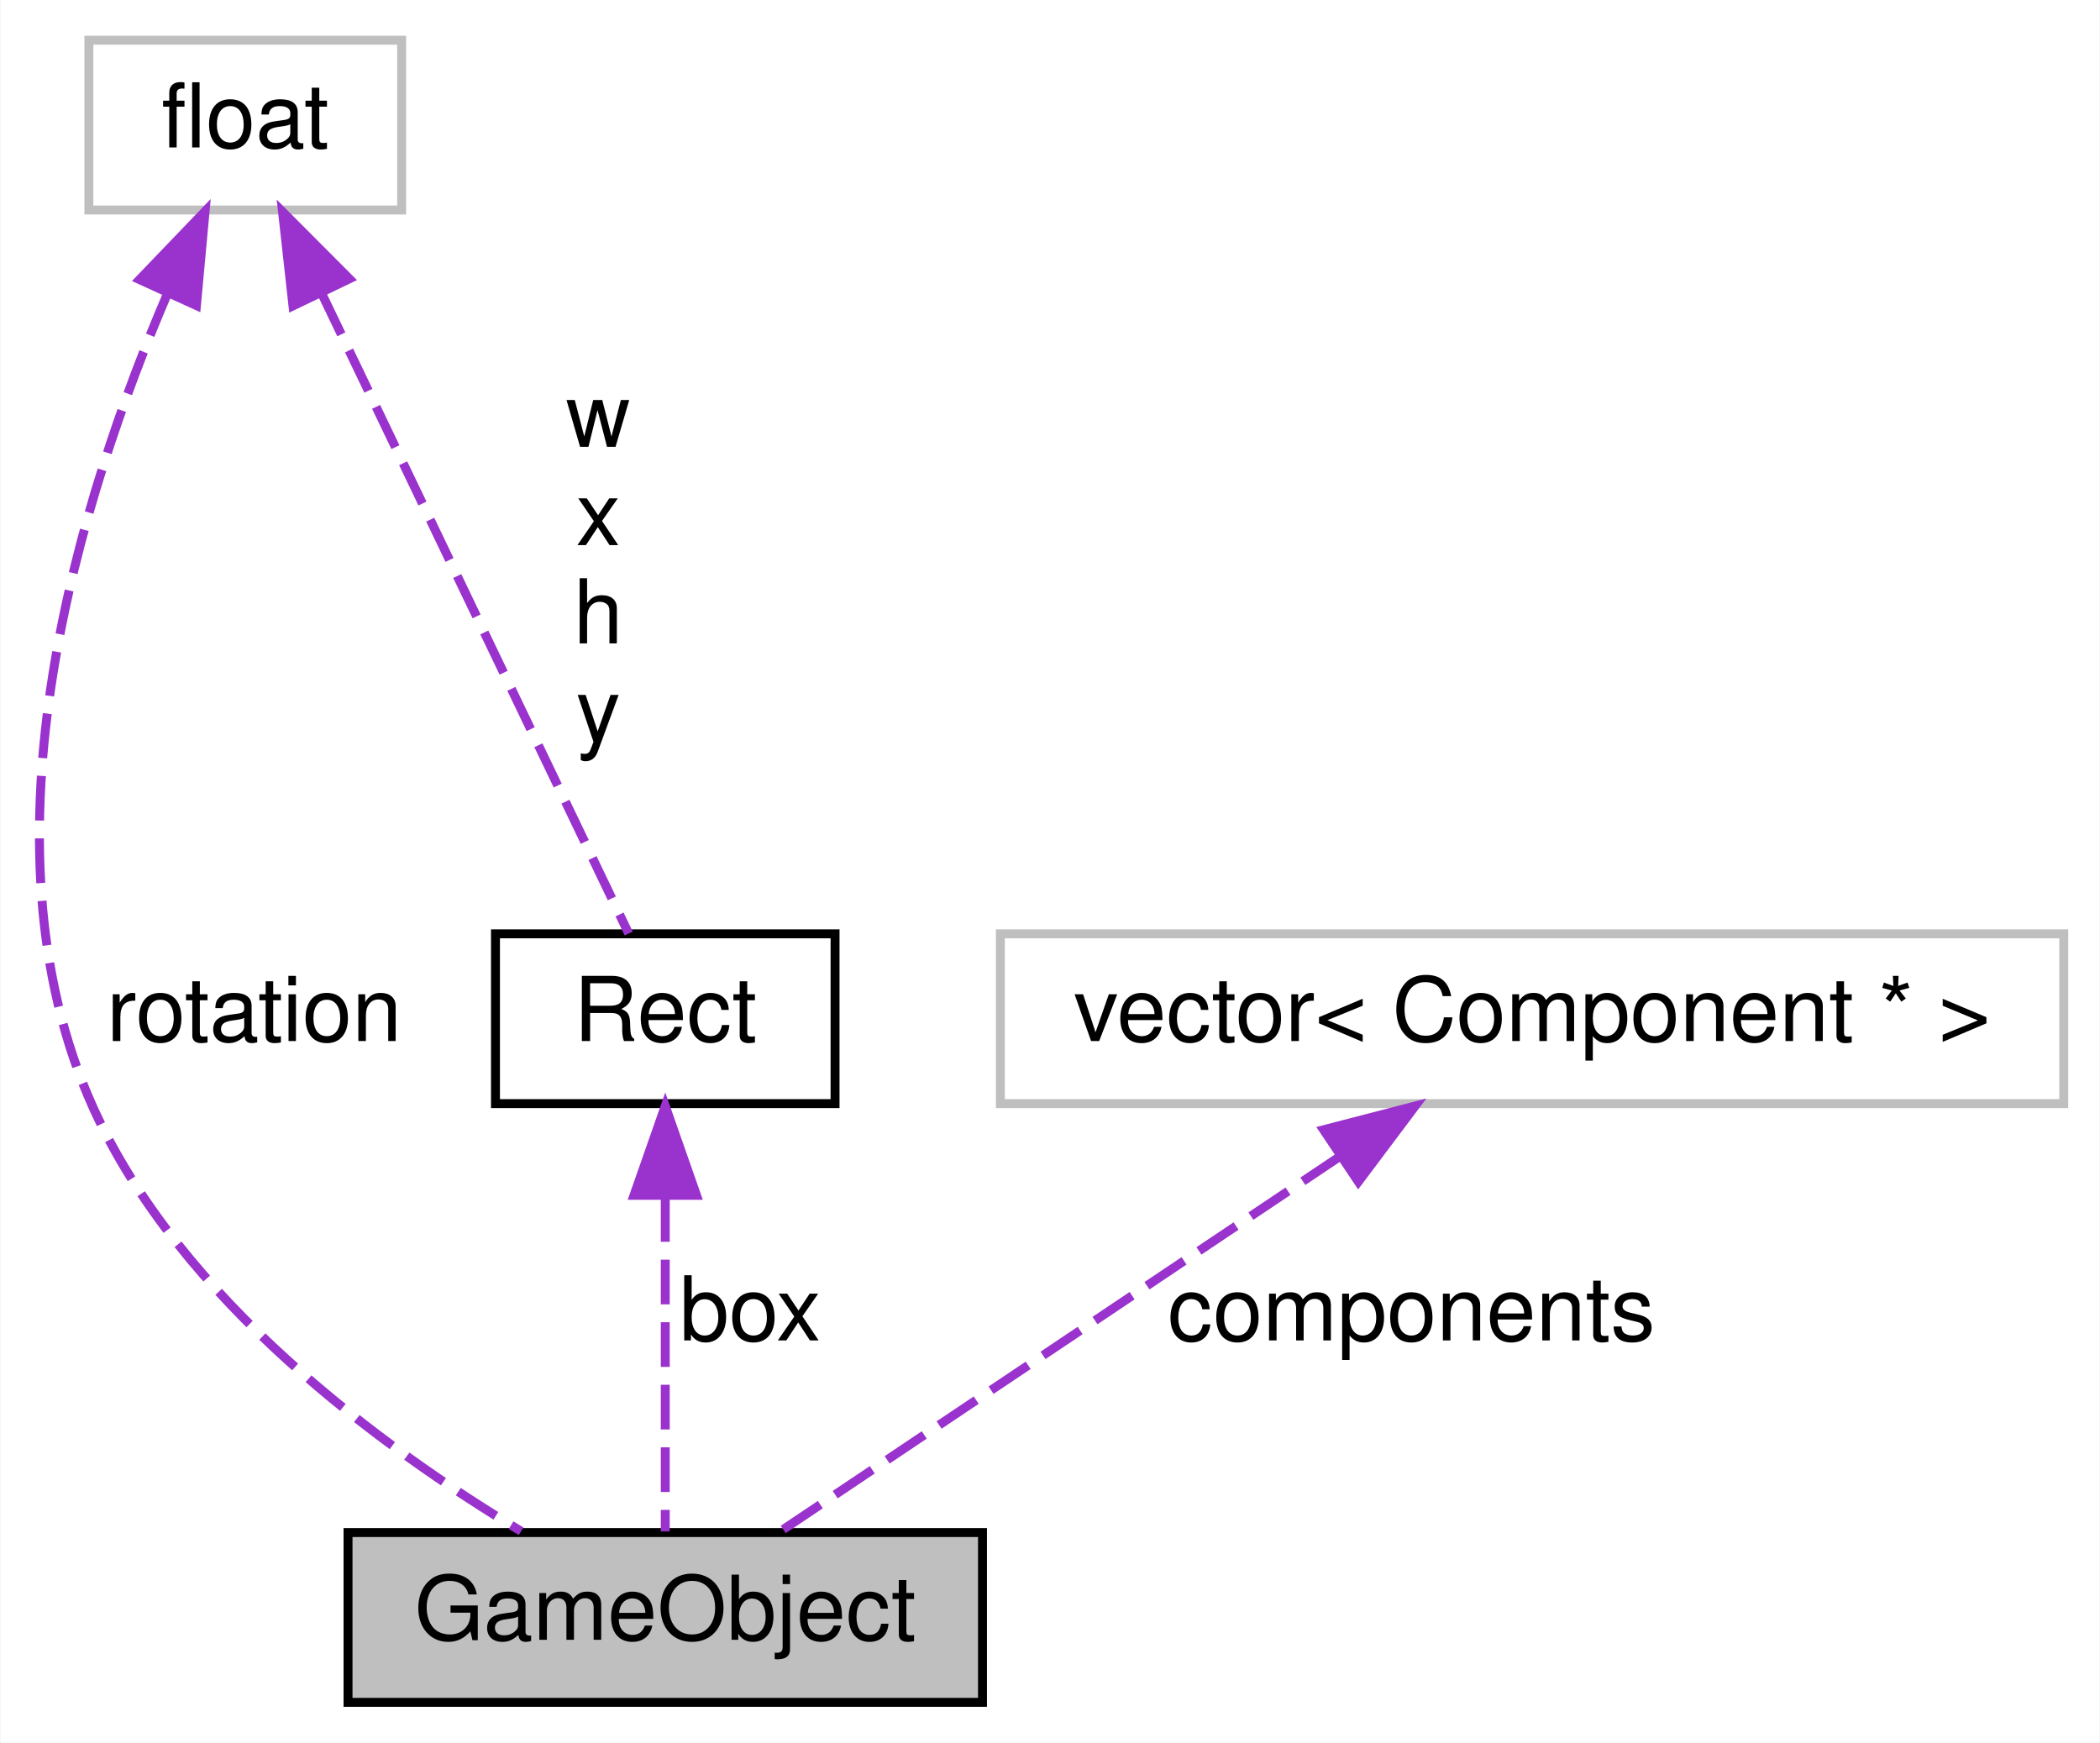
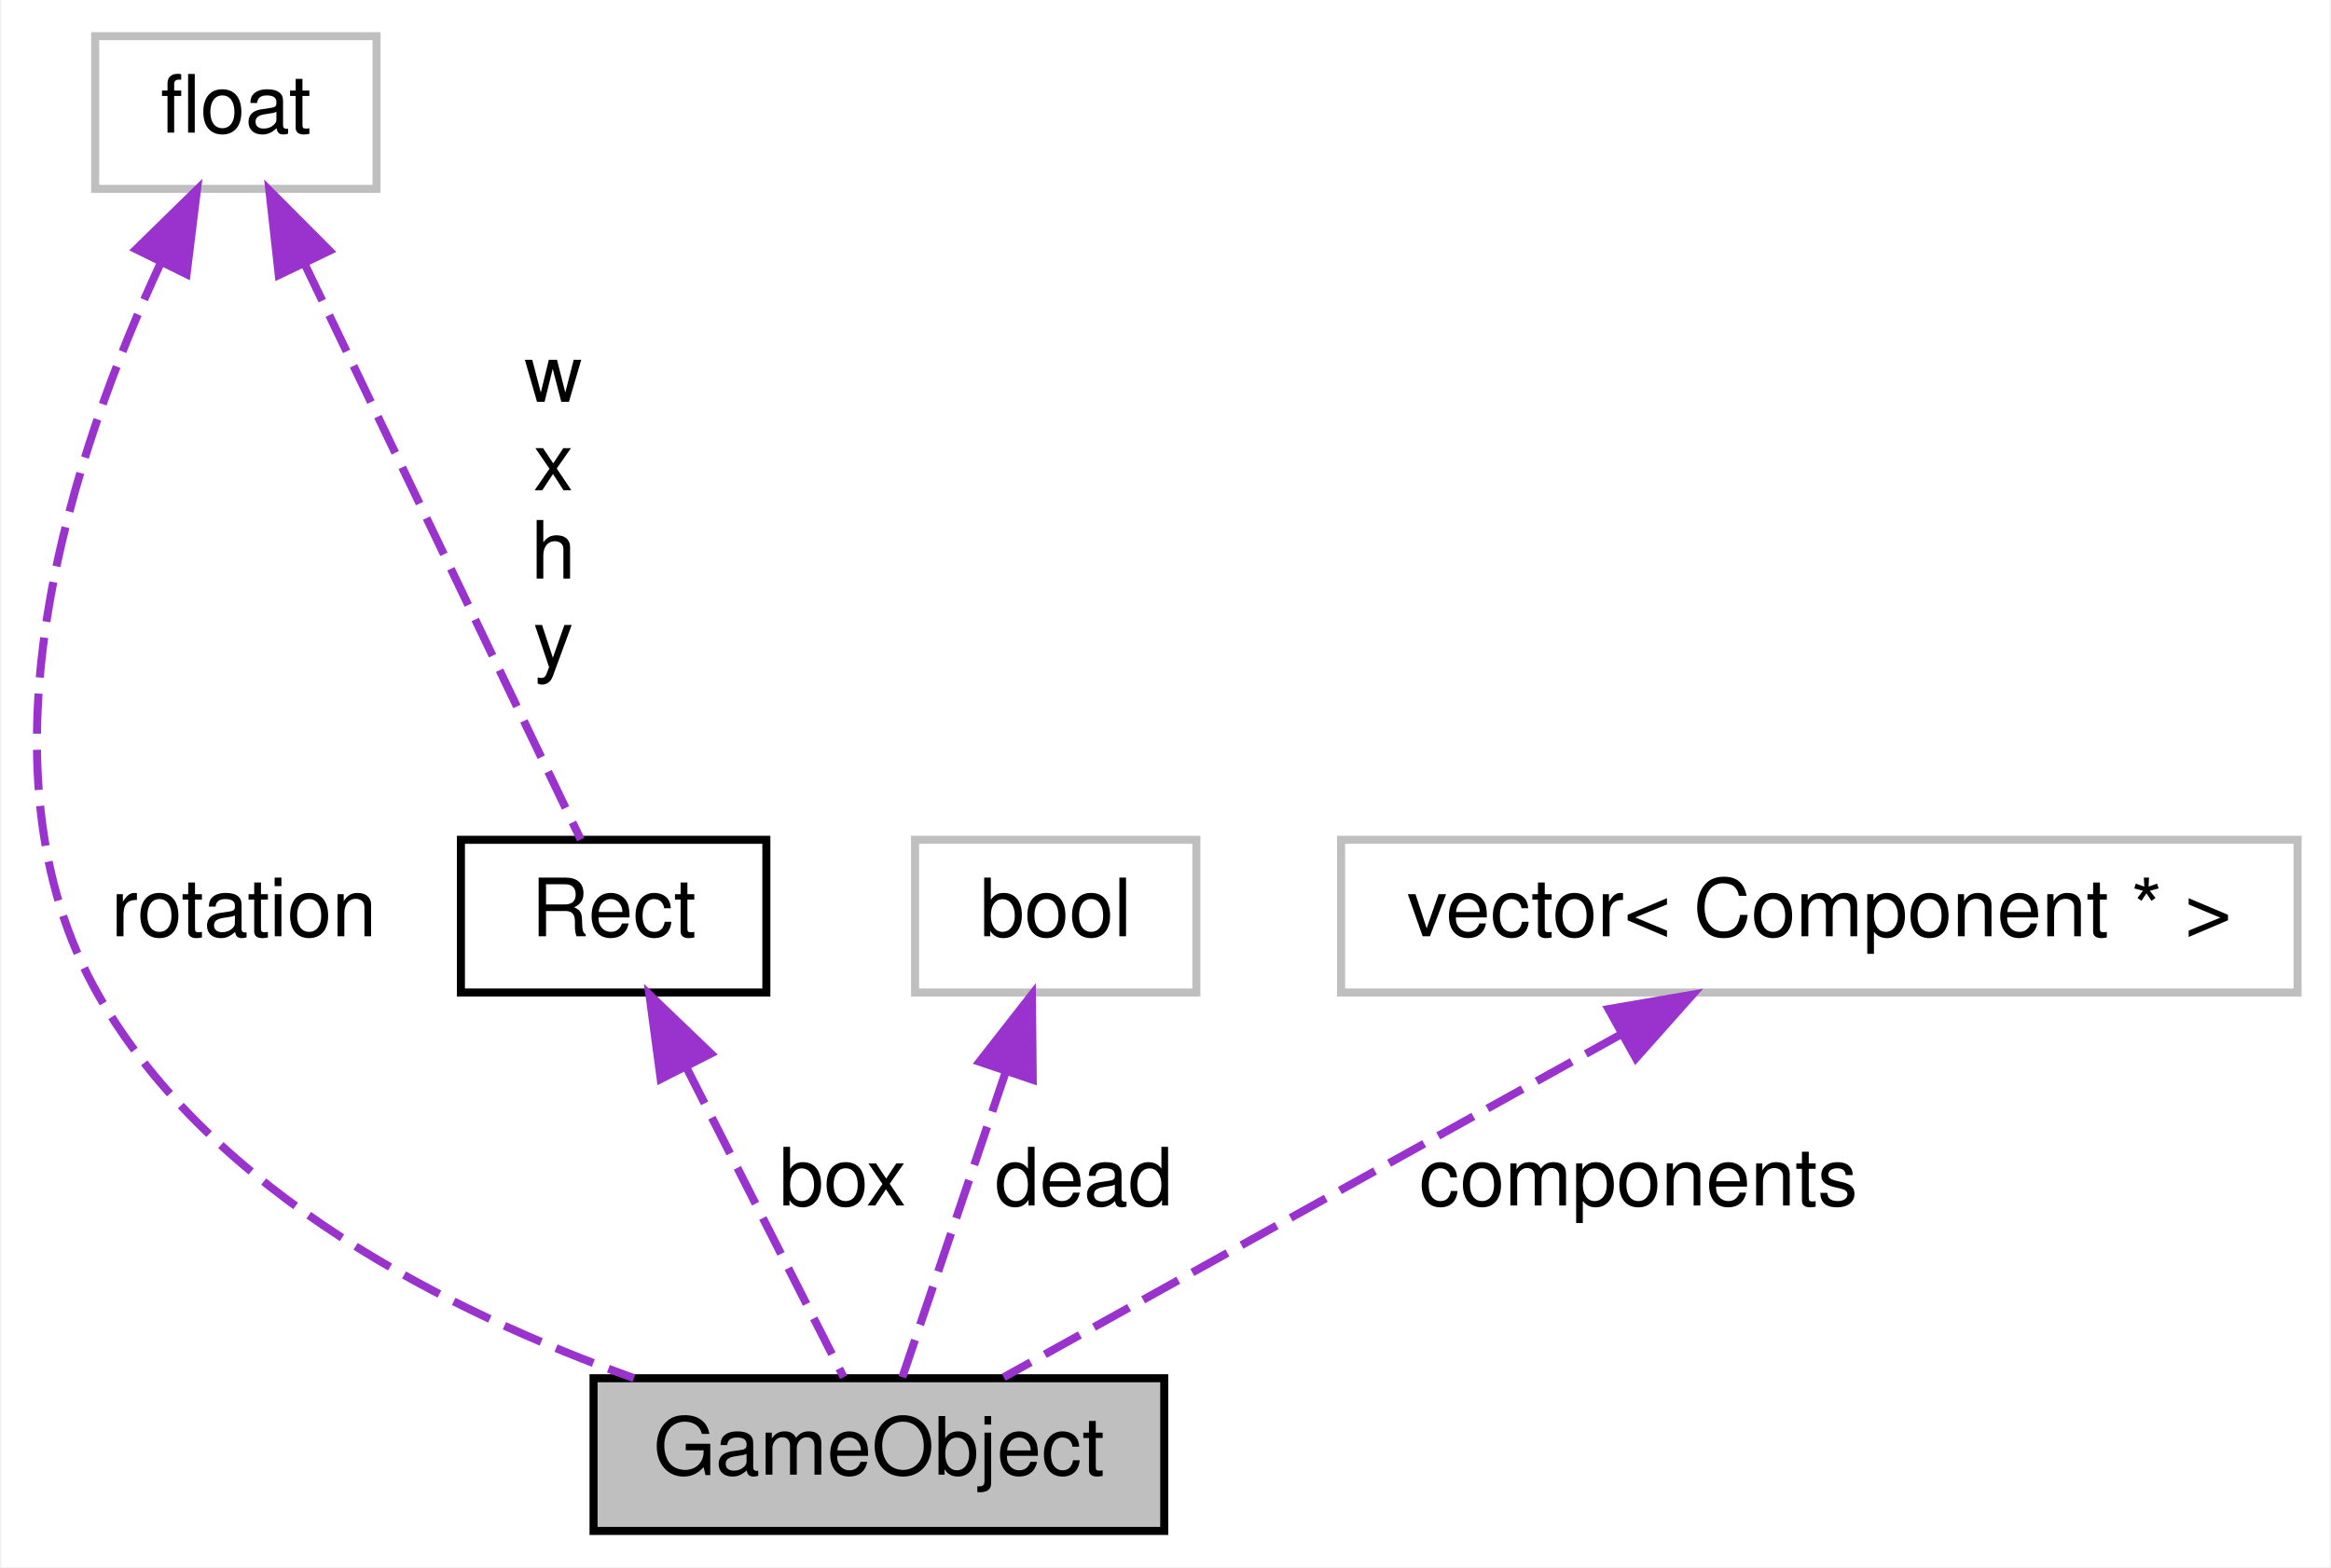
- <svg xmlns="http://www.w3.org/2000/svg" xmlns:xlink="http://www.w3.org/1999/xlink" width="235pt" height="195pt" viewBox="0.00 0.00 234.90 195.00">
+ <svg xmlns="http://www.w3.org/2000/svg" xmlns:xlink="http://www.w3.org/1999/xlink" width="290pt" height="195pt" viewBox="0.00 0.00 289.68 195.00">
  <g id="graph0" class="graph" transform="scale(1 1) rotate(0) translate(4 191)">
-     <polygon fill="white" stroke="none" points="-4,4 -4,-191 230.896,-191 230.896,4 -4,4" />
+     <polygon fill="white" stroke="none" points="-4,4 -4,-191 285.683,-191 285.683,4 -4,4" />
    <g id="node1" class="node">
-       <polygon fill="#bfbfbf" stroke="black" points="34.896,-0.5 34.896,-19.5 105.896,-19.5 105.896,-0.5 34.896,-0.5" />
-       <text text-anchor="middle" x="70.396" y="-7.5" font-family="Helvetica,sans-Serif" font-size="10.00">GameObject</text>
+       <polygon fill="#bfbfbf" stroke="black" points="69.683,-0.5 69.683,-19.5 140.683,-19.5 140.683,-0.5 69.683,-0.5" />
+       <text text-anchor="middle" x="105.183" y="-7.5" font-family="Helvetica,sans-Serif" font-size="10.00">GameObject</text>
    </g>
    <g id="node2" class="node">
      <g id="a_node2">
        <a xlink:href="classRect.html" target="_top" xlink:title="Classe que modela um rect. ">
-           <polygon fill="white" stroke="black" points="51.396,-67.5 51.396,-86.5 89.396,-86.5 89.396,-67.5 51.396,-67.5" />
-           <text text-anchor="middle" x="70.396" y="-74.5" font-family="Helvetica,sans-Serif" font-size="10.00">Rect</text>
+           <polygon fill="white" stroke="black" points="53.183,-67.5 53.183,-86.5 91.183,-86.5 91.183,-67.5 53.183,-67.5" />
+           <text text-anchor="middle" x="72.183" y="-74.5" font-family="Helvetica,sans-Serif" font-size="10.00">Rect</text>
        </a>
      </g>
    </g>
    <g id="edge1" class="edge">
-       <path fill="none" stroke="#9a32cd" stroke-dasharray="5,2" d="M70.396,-57.037C70.396,-44.67 70.396,-29.12 70.396,-19.627" />
-       <polygon fill="#9a32cd" stroke="#9a32cd" points="66.896,-57.234 70.396,-67.234 73.896,-57.234 66.896,-57.234" />
-       <text text-anchor="middle" x="79.896" y="-41" font-family="Helvetica,sans-Serif" font-size="10.00"> box</text>
+       <path fill="none" stroke="#9a32cd" stroke-dasharray="5,2" d="M81.238,-58.163C87.603,-45.628 95.836,-29.41 100.803,-19.627" />
+       <polygon fill="#9a32cd" stroke="#9a32cd" points="78.04,-56.733 76.633,-67.234 84.281,-59.902 78.04,-56.733" />
+       <text text-anchor="middle" x="100.683" y="-41" font-family="Helvetica,sans-Serif" font-size="10.00"> box</text>
    </g>
    <g id="node3" class="node">
-       <polygon fill="white" stroke="#bfbfbf" points="5.896,-167.5 5.896,-186.5 40.896,-186.5 40.896,-167.5 5.896,-167.5" />
-       <text text-anchor="middle" x="23.396" y="-174.5" font-family="Helvetica,sans-Serif" font-size="10.00">float</text>
+       <polygon fill="white" stroke="#bfbfbf" points="7.683,-167.5 7.683,-186.5 42.683,-186.5 42.683,-167.5 7.683,-167.5" />
+       <text text-anchor="middle" x="25.183" y="-174.5" font-family="Helvetica,sans-Serif" font-size="10.00">float</text>
    </g>
    <g id="edge3" class="edge">
-       <path fill="none" stroke="#9a32cd" stroke-dasharray="5,2" d="M14.675,-158.103C5.108,-135.797 -7.2,-96.962 6.396,-67 16.157,-45.489 38.717,-28.991 54.264,-19.644" />
-       <polygon fill="#9a32cd" stroke="#9a32cd" points="11.563,-159.714 18.901,-167.357 17.93,-156.807 11.563,-159.714" />
-       <text text-anchor="middle" x="24.396" y="-74.5" font-family="Helvetica,sans-Serif" font-size="10.00"> rotation</text>
+       <path fill="none" stroke="#9a32cd" stroke-dasharray="5,2" d="M15.836,-158.277C5.273,-135.585 -8.426,-95.767 8.183,-67 22.378,-42.414 51.932,-27.657 74.709,-19.515" />
+       <polygon fill="#9a32cd" stroke="#9a32cd" points="12.777,-159.986 20.349,-167.397 19.051,-156.882 12.777,-159.986" />
+       <text text-anchor="middle" x="26.183" y="-74.5" font-family="Helvetica,sans-Serif" font-size="10.00"> rotation</text>
    </g>
    <g id="edge2" class="edge">
-       <path fill="none" stroke="#9a32cd" stroke-dasharray="5,2" d="M31.983,-158.095C42.154,-136.887 58.677,-102.436 66.302,-86.537" />
-       <polygon fill="#9a32cd" stroke="#9a32cd" points="28.736,-156.773 27.567,-167.303 35.047,-159.8 28.736,-156.773" />
-       <text text-anchor="middle" x="62.896" y="-141" font-family="Helvetica,sans-Serif" font-size="10.00"> w</text>
-       <text text-anchor="middle" x="62.896" y="-130" font-family="Helvetica,sans-Serif" font-size="10.00">x</text>
-       <text text-anchor="middle" x="62.896" y="-119" font-family="Helvetica,sans-Serif" font-size="10.00">h</text>
-       <text text-anchor="middle" x="62.896" y="-108" font-family="Helvetica,sans-Serif" font-size="10.00">y</text>
+       <path fill="none" stroke="#9a32cd" stroke-dasharray="5,2" d="M33.77,-158.095C43.941,-136.887 60.463,-102.436 68.088,-86.537" />
+       <polygon fill="#9a32cd" stroke="#9a32cd" points="30.522,-156.773 29.354,-167.303 36.834,-159.8 30.522,-156.773" />
+       <text text-anchor="middle" x="64.683" y="-141" font-family="Helvetica,sans-Serif" font-size="10.00"> w</text>
+       <text text-anchor="middle" x="64.683" y="-130" font-family="Helvetica,sans-Serif" font-size="10.00">x</text>
+       <text text-anchor="middle" x="64.683" y="-119" font-family="Helvetica,sans-Serif" font-size="10.00">h</text>
+       <text text-anchor="middle" x="64.683" y="-108" font-family="Helvetica,sans-Serif" font-size="10.00">y</text>
    </g>
    <g id="node4" class="node">
-       <polygon fill="white" stroke="#bfbfbf" points="107.896,-67.5 107.896,-86.5 226.896,-86.5 226.896,-67.5 107.896,-67.5" />
-       <text text-anchor="middle" x="167.396" y="-74.5" font-family="Helvetica,sans-Serif" font-size="10.00">vector&lt; Component * &gt;</text>
+       <polygon fill="white" stroke="#bfbfbf" points="109.683,-67.5 109.683,-86.5 144.683,-86.5 144.683,-67.5 109.683,-67.5" />
+       <text text-anchor="middle" x="127.183" y="-74.5" font-family="Helvetica,sans-Serif" font-size="10.00">bool</text>
    </g>
    <g id="edge4" class="edge">
-       <path fill="none" stroke="#9a32cd" stroke-dasharray="5,2" d="M145.899,-61.594C126.71,-48.736 99.243,-30.331 83.271,-19.627" />
-       <polygon fill="#9a32cd" stroke="#9a32cd" points="144.059,-64.575 154.314,-67.234 147.955,-58.76 144.059,-64.575" />
-       <text text-anchor="middle" x="153.896" y="-41" font-family="Helvetica,sans-Serif" font-size="10.00"> components</text>
+       <path fill="none" stroke="#9a32cd" stroke-dasharray="5,2" d="M120.892,-57.414C116.687,-44.988 111.349,-29.217 108.103,-19.627" />
+       <polygon fill="#9a32cd" stroke="#9a32cd" points="117.695,-58.884 124.216,-67.234 124.325,-56.639 117.695,-58.884" />
+       <text text-anchor="middle" x="130.683" y="-41" font-family="Helvetica,sans-Serif" font-size="10.00"> dead</text>
+     </g>
+     <g id="node5" class="node">
+       <polygon fill="white" stroke="#bfbfbf" points="162.683,-67.5 162.683,-86.5 281.683,-86.5 281.683,-67.5 162.683,-67.5" />
+       <text text-anchor="middle" x="222.183" y="-74.5" font-family="Helvetica,sans-Serif" font-size="10.00">vector&lt; Component * &gt;</text>
+     </g>
+     <g id="edge5" class="edge">
+       <path fill="none" stroke="#9a32cd" stroke-dasharray="5,2" d="M197.5,-62.287C174.311,-49.405 140.327,-30.524 120.712,-19.627" />
+       <polygon fill="#9a32cd" stroke="#9a32cd" points="195.962,-65.437 206.404,-67.234 199.362,-59.318 195.962,-65.437" />
+       <text text-anchor="middle" x="199.683" y="-41" font-family="Helvetica,sans-Serif" font-size="10.00"> components</text>
    </g>
  </g>
</svg>
